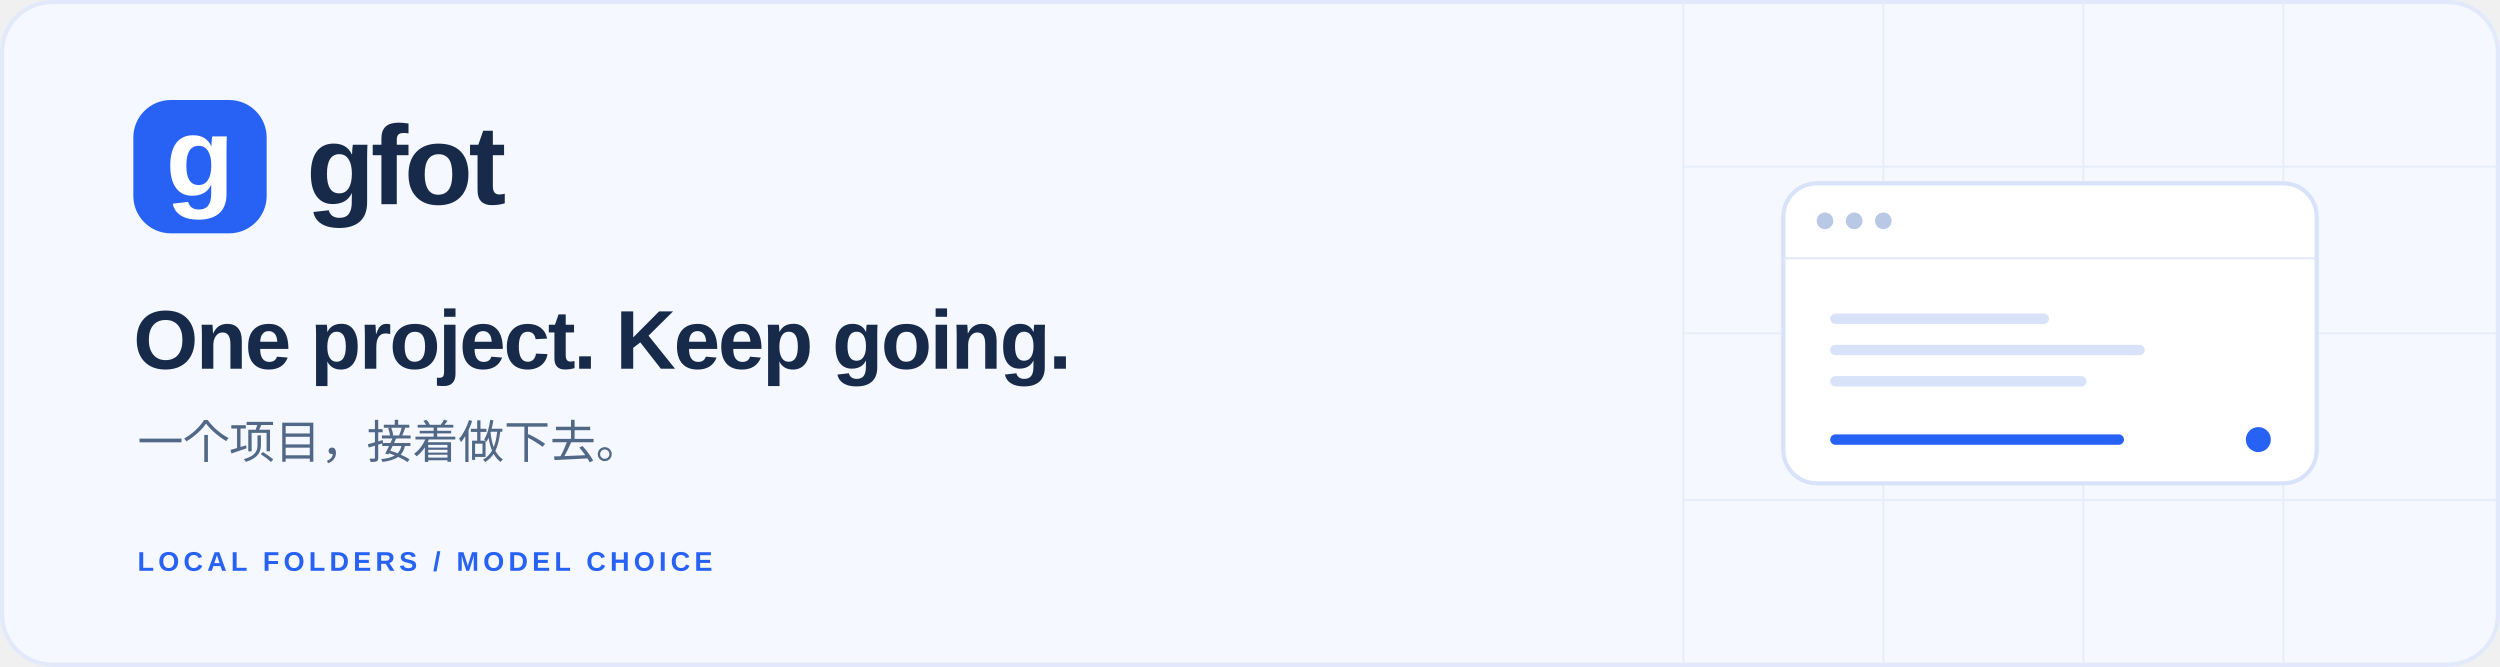
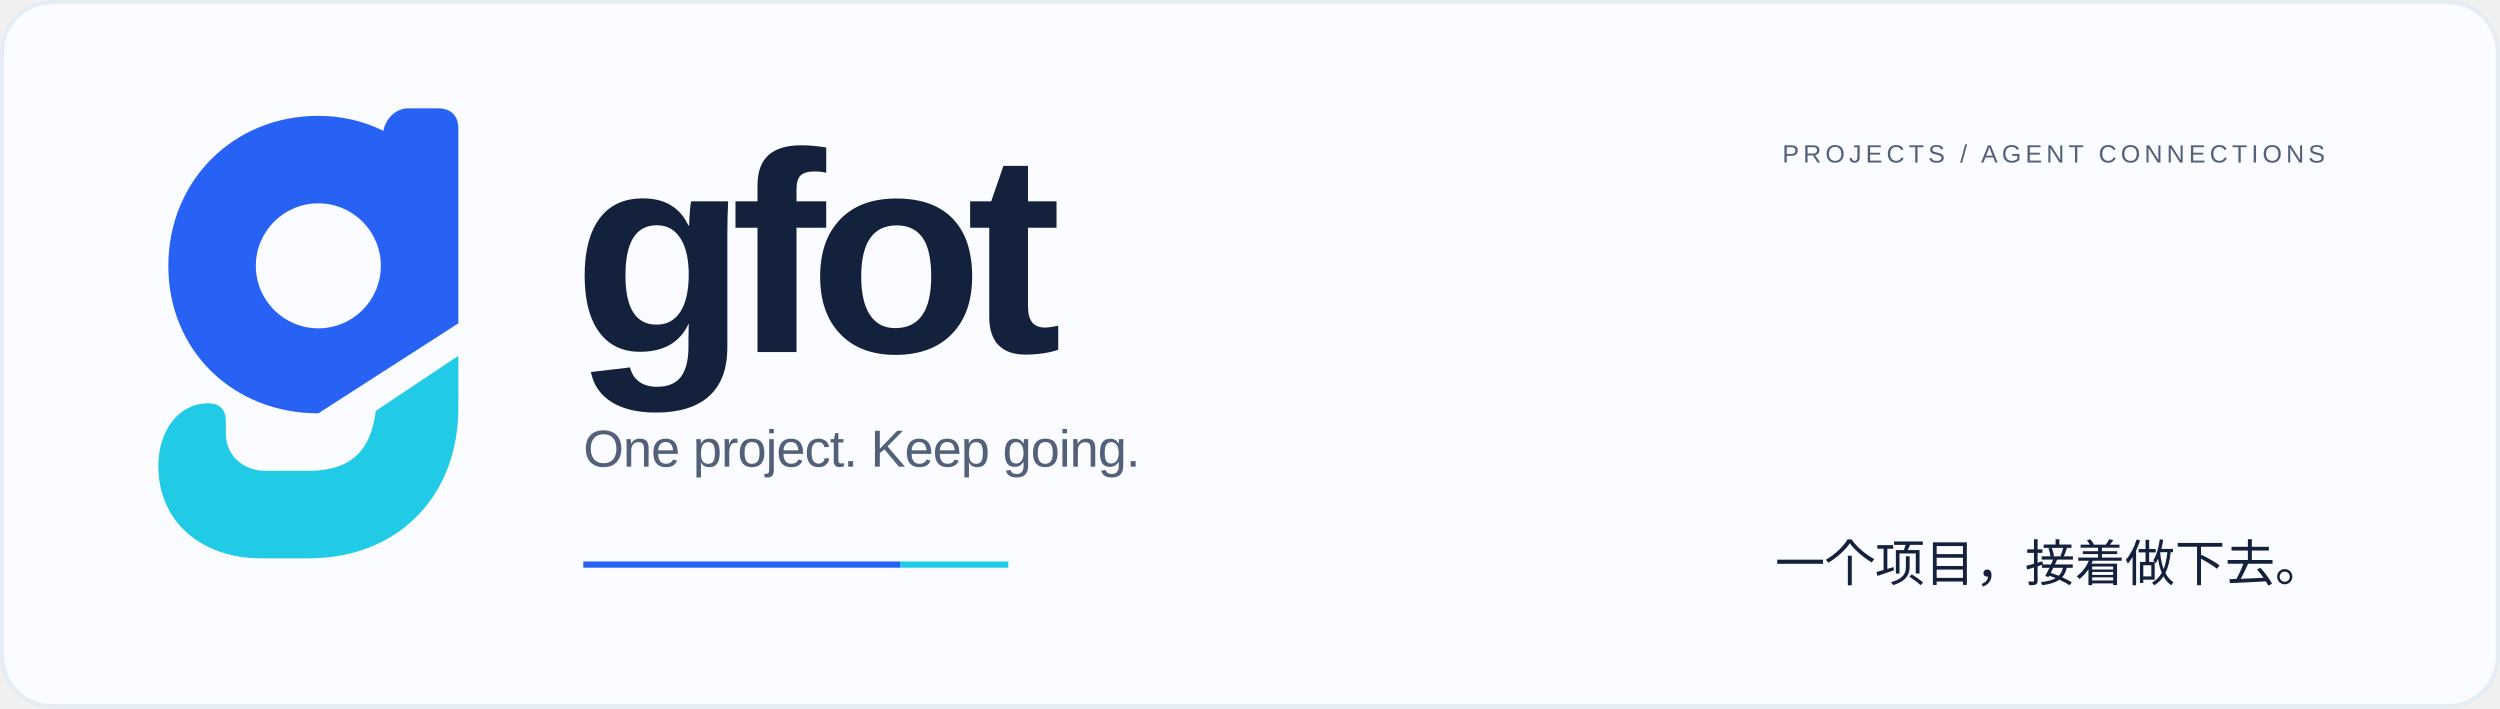
- <svg xmlns="http://www.w3.org/2000/svg" width="1200" height="320" viewBox="0 0 1200 320" fill="none">
-   <rect x="1" y="1" width="1198" height="318" rx="24" fill="#F5F8FF" stroke="#E1E9FA" stroke-width="2" />
-   <path d="M904 1V319M1000 1V319M1096 1V319M808 1V319M808 80H1199M808 160H1199M808 240H1199" stroke="#E7EDFA" />
-   <rect x="64" y="48" width="64" height="64" rx="18" fill="#2862F5" />
-   <text x="96" y="94" fill="white" text-anchor="middle" font-family="-apple-system,BlinkMacSystemFont,Segoe UI,Arial,sans-serif" font-size="54" font-weight="700">g</text>
-   <text x="147" y="98" fill="#172A4A" font-family="-apple-system,BlinkMacSystemFont,Segoe UI,Arial,sans-serif" font-size="54" font-weight="750" letter-spacing="-2">gfot</text>
-   <text x="64" y="177" fill="#172A4A" font-family="-apple-system,BlinkMacSystemFont,Segoe UI,Arial,sans-serif" font-size="40" font-weight="650" letter-spacing="-1">One project. Keep going.</text>
-   <text x="66" y="220" fill="#526887" font-family="-apple-system,BlinkMacSystemFont,Segoe UI,Arial,PingFang SC,sans-serif" font-size="22">一个项目，接着做下去。</text>
-   <text x="66" y="274" fill="#2862F5" font-family="-apple-system,BlinkMacSystemFont,Segoe UI,Arial,sans-serif" font-size="13" font-weight="600" letter-spacing="2">LOCAL FOLDERS  /  MODEL CHOICE</text>
-   <rect x="856" y="88" width="256" height="144" rx="16" fill="white" stroke="#D8E3FA" stroke-width="2" />
-   <path d="M856 124H1112" stroke="#E1E9FA" />
-   <circle cx="876" cy="106" r="4" fill="#B9C9E5" />
-   <circle cx="890" cy="106" r="4" fill="#B9C9E5" />
-   <circle cx="904" cy="106" r="4" fill="#B9C9E5" />
-   <path d="M881 153H981M881 168H1027M881 183H999" stroke="#D8E3FA" stroke-width="5" stroke-linecap="round" />
-   <path d="M881 211H1017" stroke="#2862F5" stroke-width="5" stroke-linecap="round" />
-   <circle cx="1084" cy="211" r="6" fill="#2862F5" />
+ <svg xmlns="http://www.w3.org/2000/svg" width="1200" height="340" viewBox="0 0 1200 340" fill="none">
+   <rect x="1" y="1" width="1198" height="338" rx="24" fill="#FAFCFF" stroke="#E5ECF4" stroke-width="2" />
+   <g transform="translate(76 52) scale(1.2)">
+     <path fill="#2862F5" fill-rule="evenodd" d="M112 0h-12c-5 0-9 4-10 9C82 5 73 3 64 3 30 3 4 29 4 63s26 59 60 59l56-36V8c0-5-3-8-8-8ZM64 38a25 25 0 1 1 0 50 25 25 0 0 1 0-50Z" />
+     <path fill="#22CBE5" d="m120 99-33 22c-2 16-10 24-27 24H43c-9 0-16-6-16-15v-5c0-5-3-7-7-7-12 0-20 11-20 25 0 23 18 37 41 37h19c37 0 60-26 60-60V99Z" />
+   </g>
+   <text x="275" y="169" fill="#14213D" font-family="Arial,Helvetica,sans-serif" font-weight="800" font-size="137" letter-spacing="-8">gfot</text>
+   <text x="280" y="224" fill="#526079" font-family="-apple-system,BlinkMacSystemFont,Segoe UI,Arial,sans-serif" font-size="25" letter-spacing="-.4">One project. Keep going.</text>
+   <path d="M280 271H432" stroke="#2862F5" stroke-width="3" />
+   <path d="M432 271H484" stroke="#22CBE5" stroke-width="3" />
+   <text x="1116" y="78" text-anchor="end" fill="#526079" font-family="Arial,Helvetica,sans-serif" font-size="12" letter-spacing="2">PROJECTS / AGENT CONNECTIONS</text>
+   <text x="1116" y="279" text-anchor="end" fill="#14213D" font-family="-apple-system,BlinkMacSystemFont,PingFang SC,sans-serif" font-size="24">一个项目，接着做下去。</text>
</svg>
